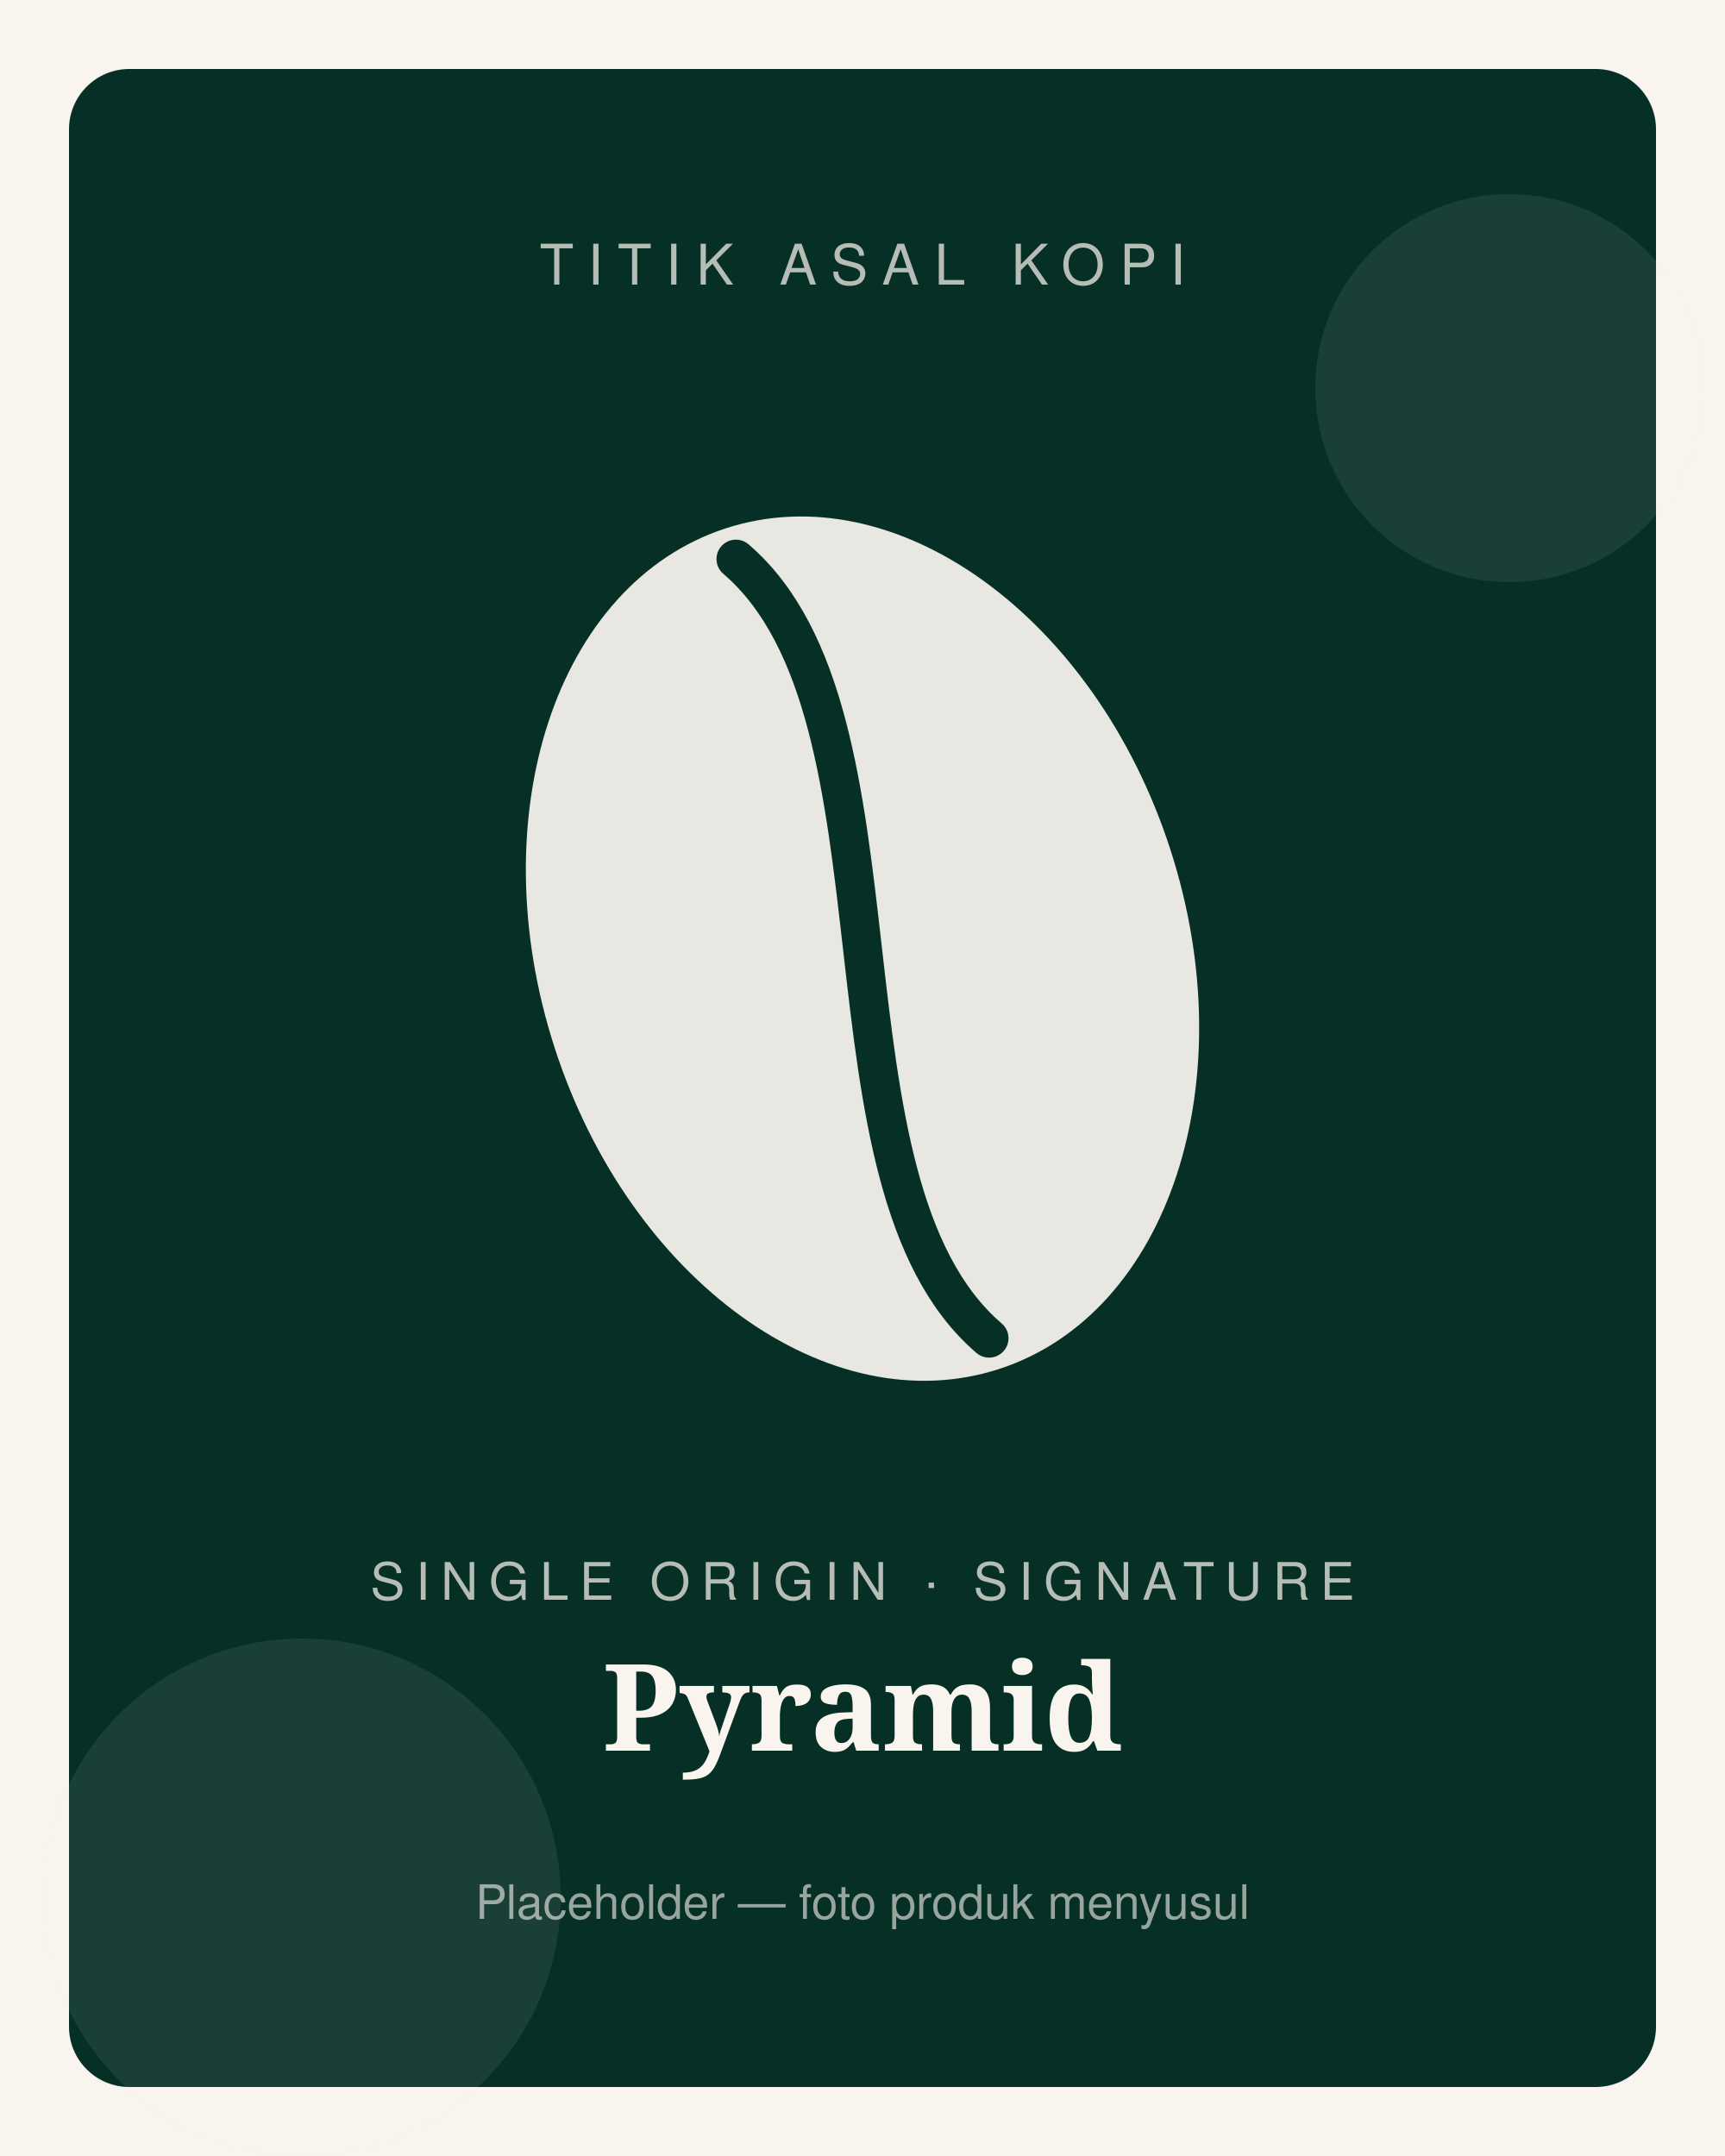
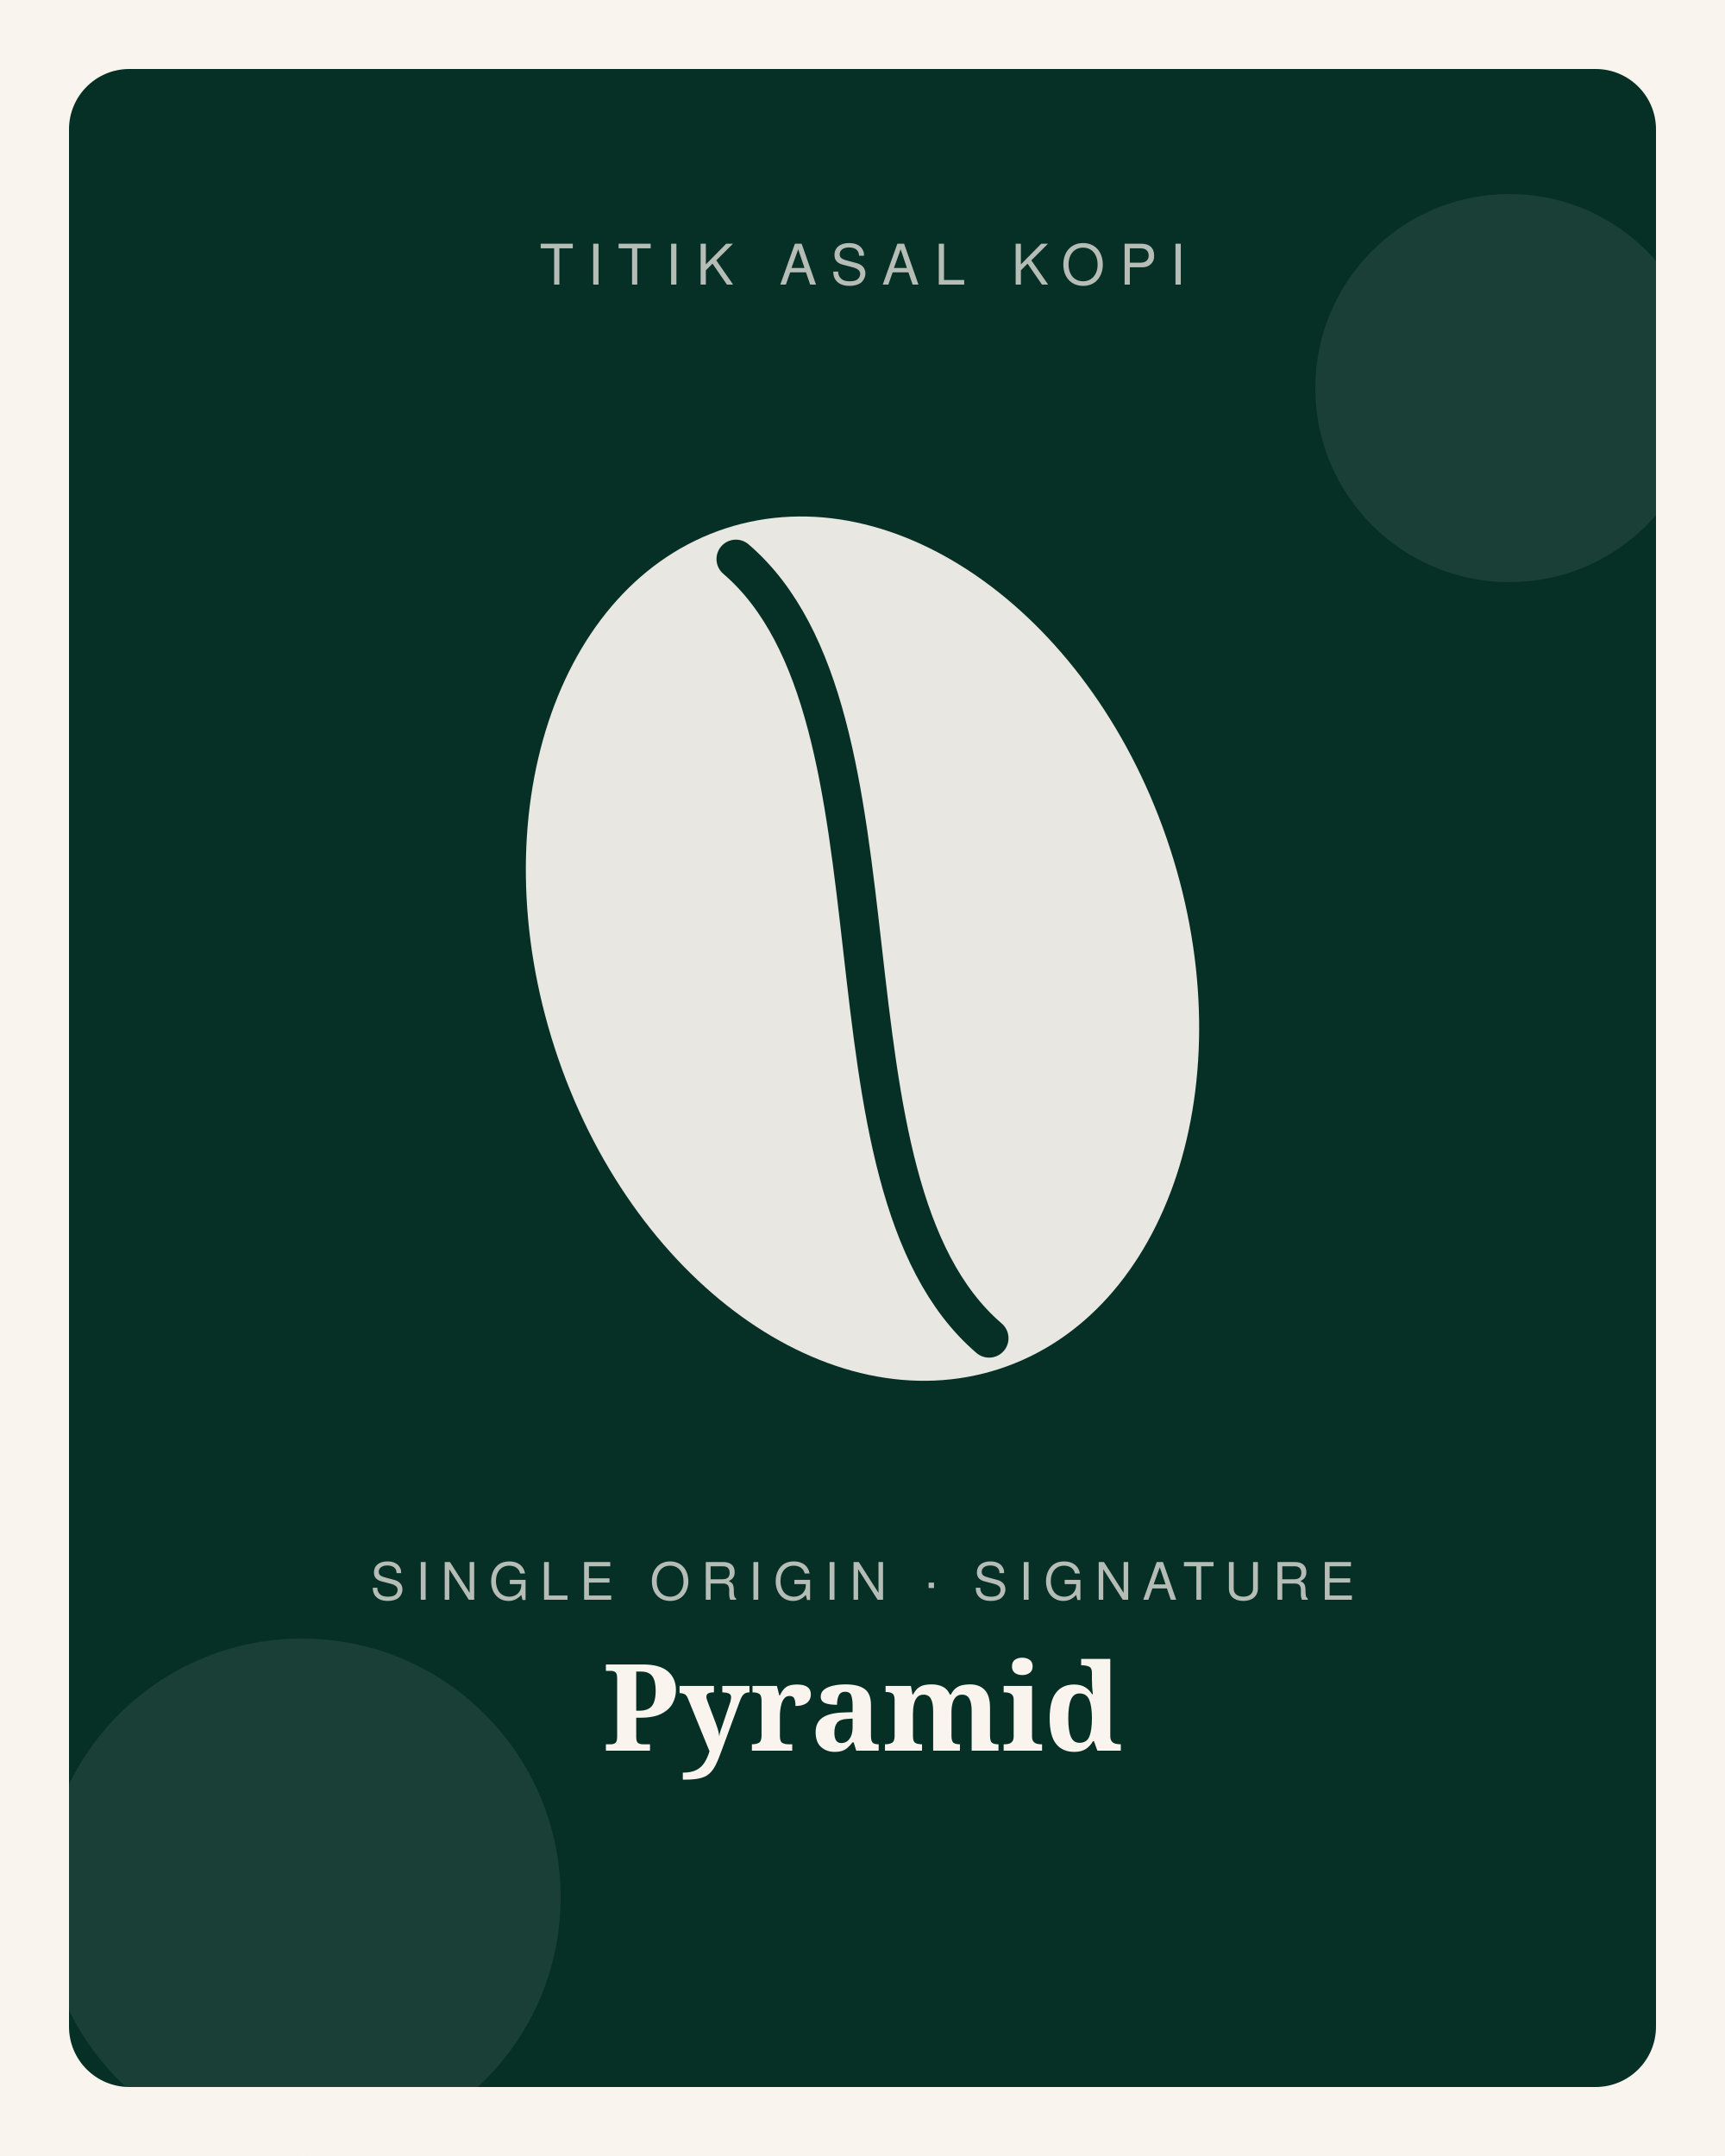
<svg xmlns="http://www.w3.org/2000/svg" viewBox="0 0 800 1000" width="800" height="1000" role="img" aria-label="Placeholder produk Pyramid">
  <rect width="800" height="1000" fill="#F9F4EE" />
  <rect x="32" y="32" width="736" height="936" rx="28" fill="#063026" />
  <g fill="#F9F4EE" opacity="0.08">
    <circle cx="140" cy="880" r="120" />
    <circle cx="700" cy="180" r="90" />
  </g>
  <text x="400" y="132" text-anchor="middle" fill="#F9F4EE" opacity="0.72" font-family="Barlow Condensed, Arial Narrow, Helvetica, sans-serif" font-size="26" letter-spacing="7">TITIK ASAL KOPI</text>
  <g transform="translate(400 440) rotate(-18)">
    <ellipse rx="150" ry="205" fill="#F9F4EE" opacity="0.93" />
    <path d="M0 -190 C58 -95 -58 95 0 190" fill="none" stroke="#063026" stroke-width="18" stroke-linecap="round" />
  </g>
  <text x="400" y="742" text-anchor="middle" fill="#F9F4EE" opacity="0.72" font-family="Barlow Condensed, Arial Narrow, Helvetica, sans-serif" font-size="24" letter-spacing="5">SINGLE ORIGIN · SIGNATURE</text>
  <text x="400" y="812" text-anchor="middle" fill="#F9F4EE" font-family="Fraunces, Georgia, serif" font-size="56" font-weight="600">Pyramid</text>
-   <text x="400" y="890" text-anchor="middle" fill="#F9F4EE" opacity="0.6" font-family="Plus Jakarta Sans, Helvetica, Arial, sans-serif" font-size="22">Placeholder — foto produk menyusul</text>
</svg>
